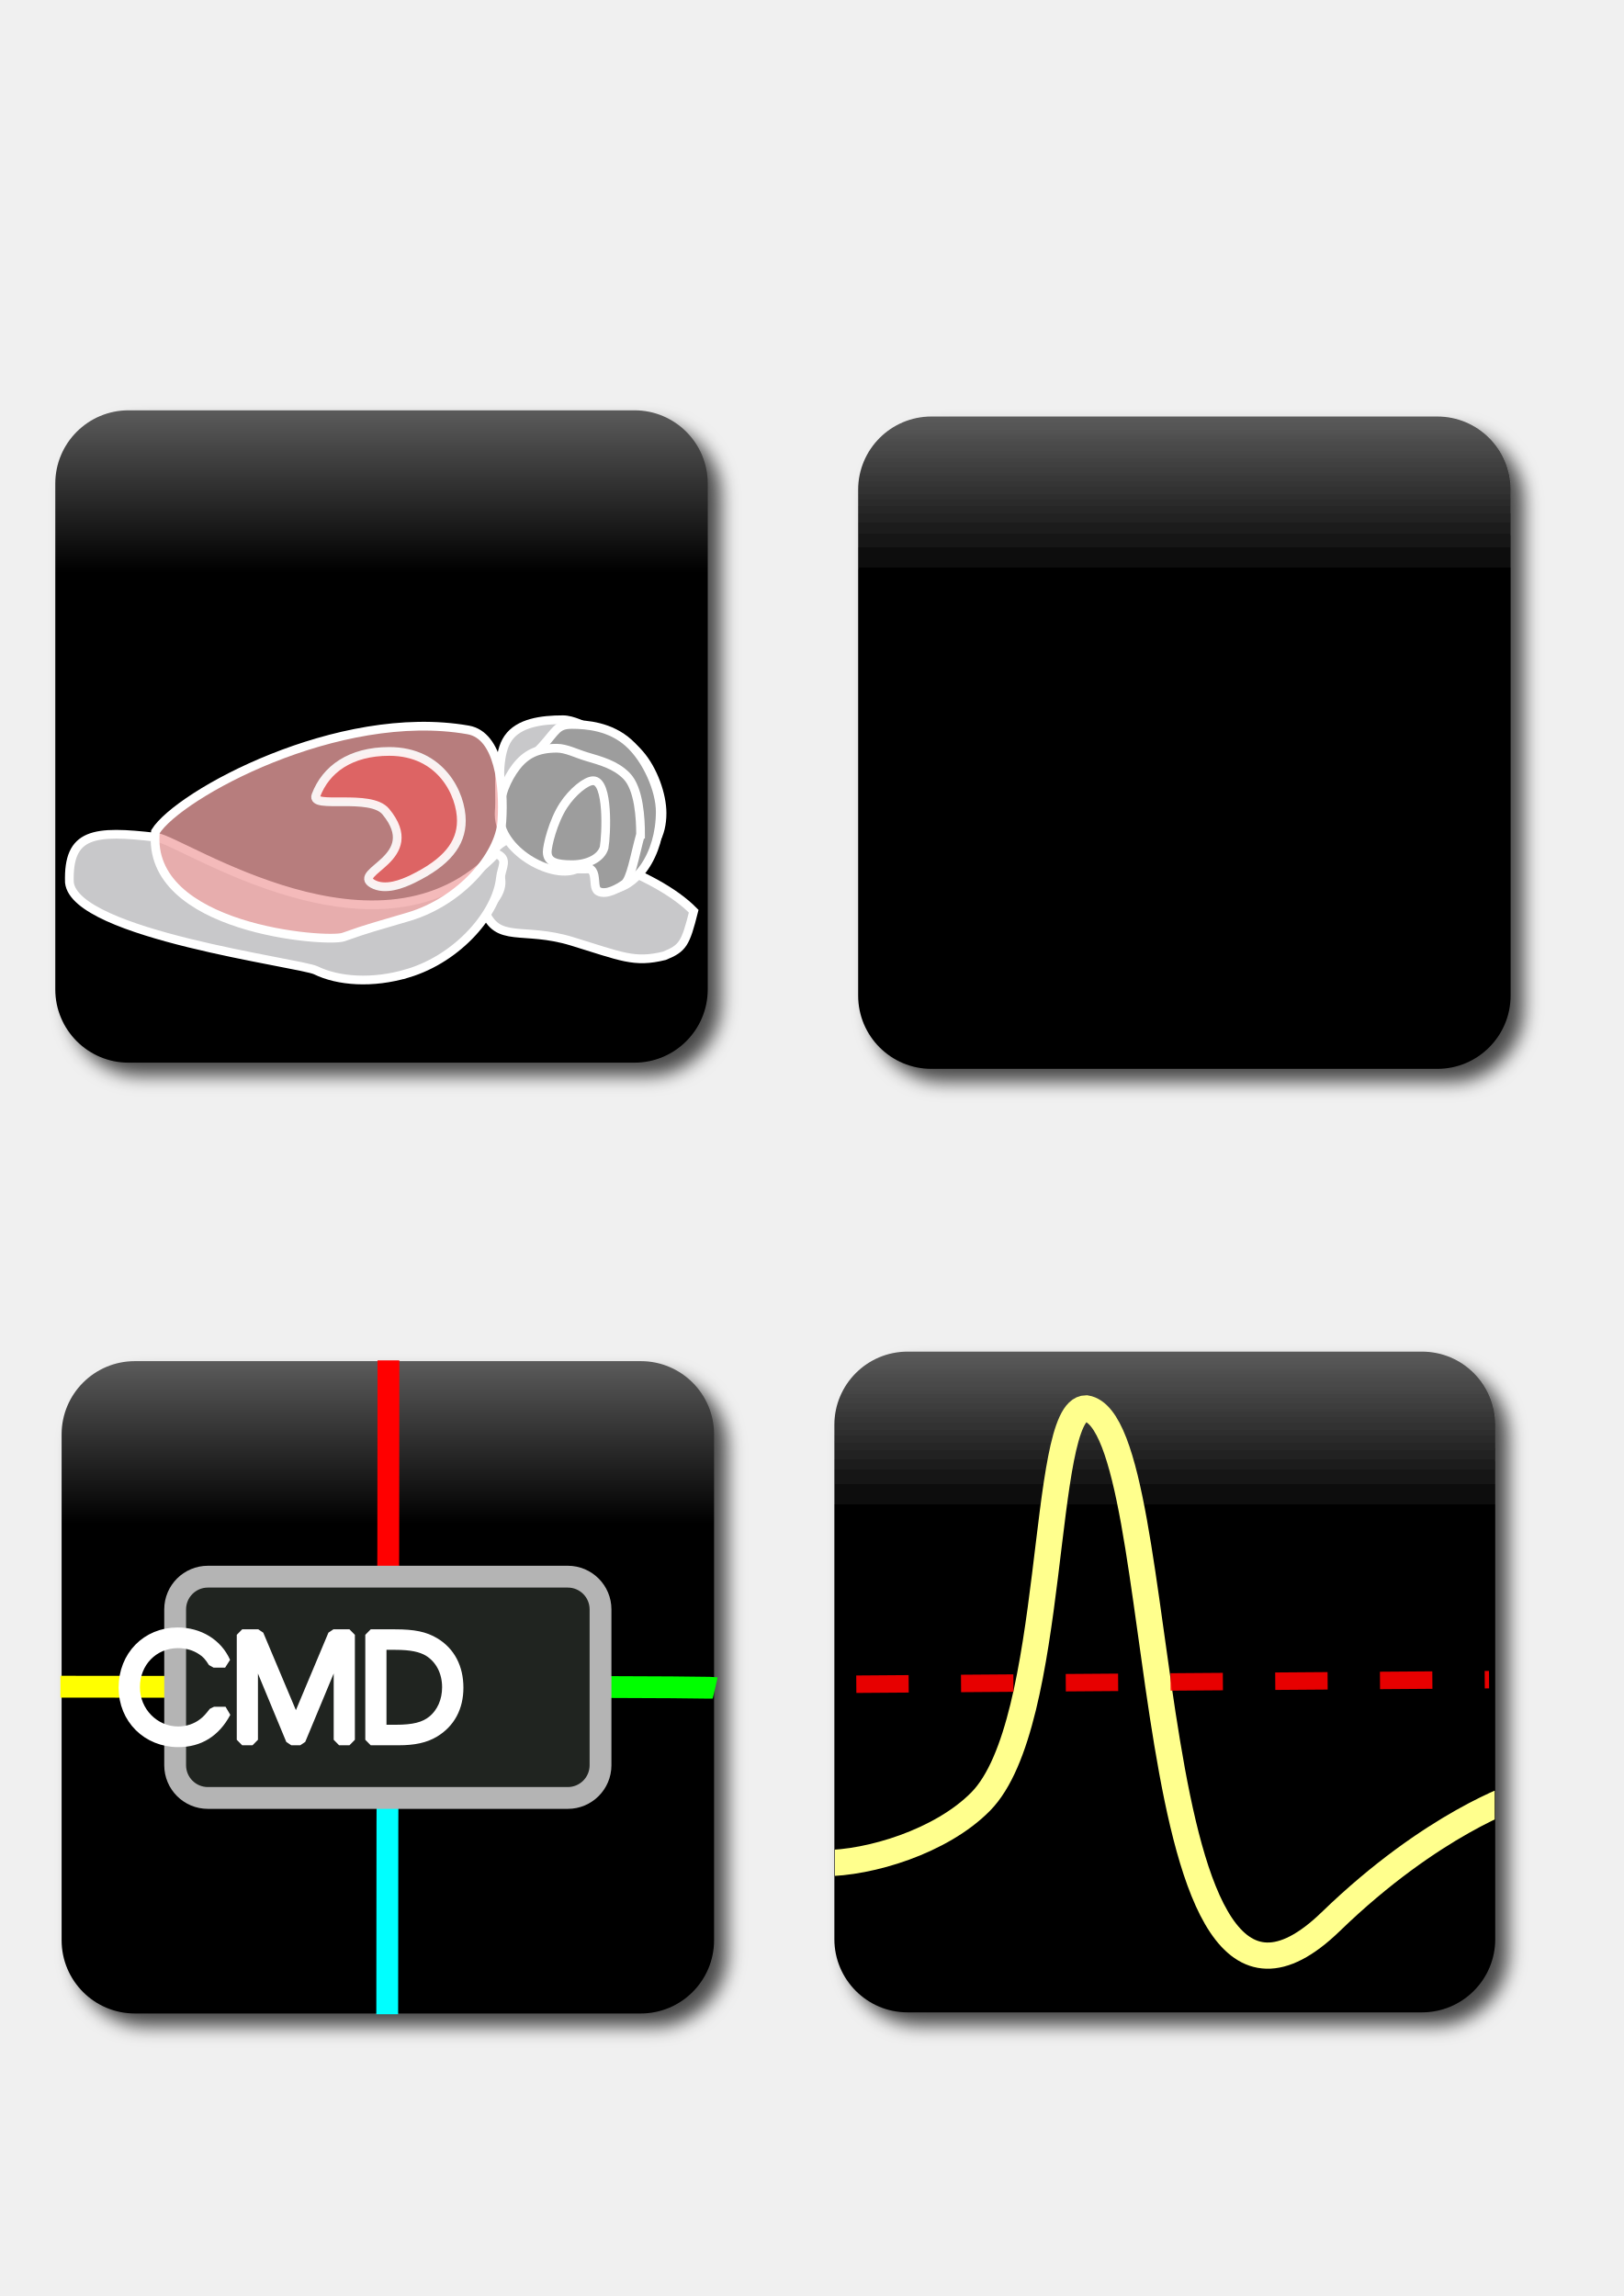
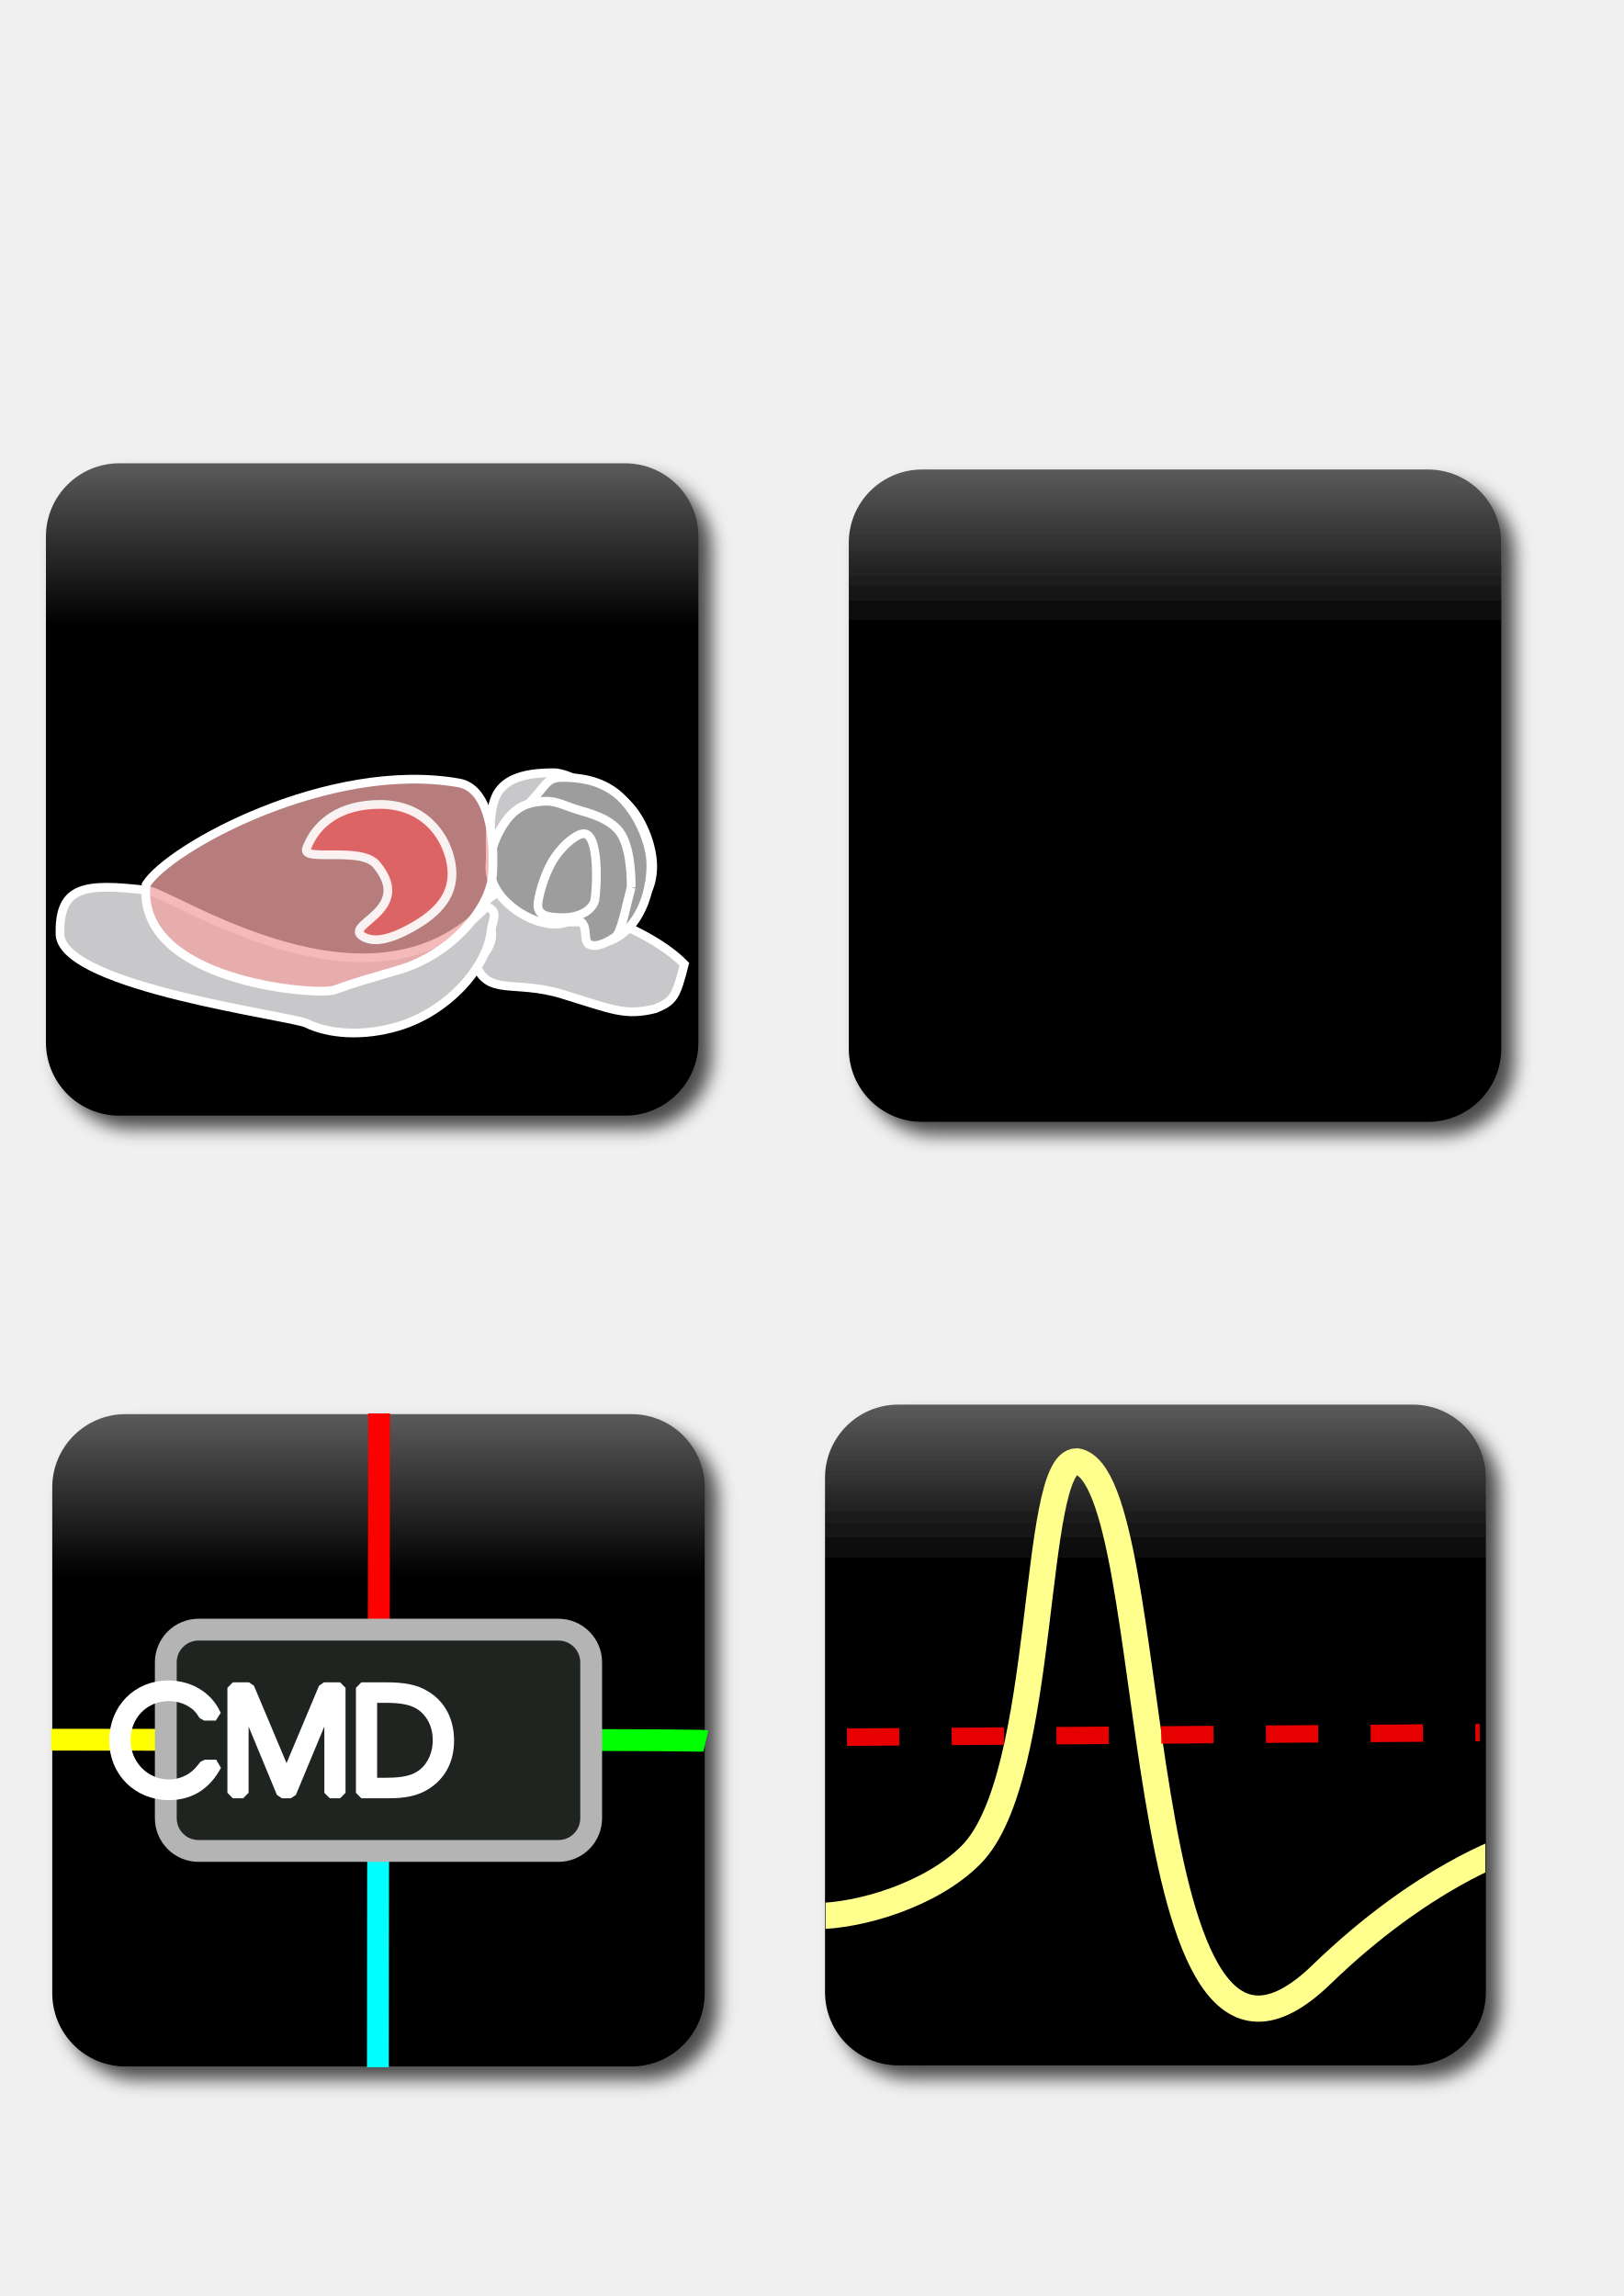
<svg xmlns="http://www.w3.org/2000/svg" xmlns:xlink="http://www.w3.org/1999/xlink" width="744.094" height="1052.362" id="svg9244" version="1.1">
  <defs id="defs9246">
    <linearGradient xlink:href="#linearGradient9963-7" id="linearGradient9969" x1="381.469" y1="351.322" x2="381.469" y2="230.845" gradientUnits="userSpaceOnUse" />
    <linearGradient xlink:href="#linearGradient9963-7" id="linearGradient9969-9" x1="381.469" y1="351.322" x2="381.469" y2="230.845" gradientUnits="userSpaceOnUse" />
    <linearGradient id="linearGradient9963-7">
      <stop style="stop-color:#000000;stop-opacity:1;" offset="0" id="stop9965-0" />
      <stop style="stop-color:#ffffff;stop-opacity:1;" offset="1" id="stop9967-3" />
    </linearGradient>
    <clipPath clipPathUnits="userSpaceOnUse" id="clipPath10061">
      <rect style="fill:#ffffff;fill-opacity:1;stroke:none;display:inline" id="rect10063" width="200" height="229.286" x="-4.787" y="525.729" ry="33.571" rx="33.571" />
    </clipPath>
    <linearGradient xlink:href="#linearGradient9963-7-5" id="linearGradient10065" gradientUnits="userSpaceOnUse" gradientTransform="translate(0.6743629,20.80288)" x1="381.469" y1="351.322" x2="381.469" y2="230.845" />
    <linearGradient xlink:href="#linearGradient9963-7-5" id="linearGradient10065-5" gradientUnits="userSpaceOnUse" gradientTransform="translate(17.81722,415.0886)" x1="381.469" y1="351.322" x2="381.469" y2="230.845" />
    <linearGradient id="linearGradient9963-7-5">
      <stop style="stop-color:#000000;stop-opacity:1;" offset="0" id="stop9965-0-8" />
      <stop style="stop-color:#dcdcdc;stop-opacity:1;" offset="1" id="stop9967-3-0" />
    </linearGradient>
    <mask maskUnits="userSpaceOnUse" id="mask4046">
      <rect rx="33.571" ry="33.571" y="509.505" x="147.857" height="200" width="200" id="rect4048" style="fill:#ffffff;fill-opacity:1;stroke:none;display:inline" />
    </mask>
    <linearGradient y2="230.845" x2="381.469" y1="351.322" x1="381.469" gradientTransform="translate(234.0914,201.9058)" gradientUnits="userSpaceOnUse" id="linearGradient10084-6" xlink:href="#linearGradient9963-7-5-4" />
    <linearGradient id="linearGradient9963-7-5-4">
      <stop style="stop-color:#000000;stop-opacity:1;" offset="0" id="stop9965-0-8-6" />
      <stop style="stop-color:#dcdcdc;stop-opacity:1;" offset="1" id="stop9967-3-0-3" />
    </linearGradient>
    <linearGradient y2="230.845" x2="381.469" y1="351.322" x1="381.469" gradientTransform="translate(-254.28,421.096)" gradientUnits="userSpaceOnUse" id="linearGradient4335" xlink:href="#linearGradient9963-7-5-4" />
    <linearGradient xlink:href="#linearGradient9963-7-5-3" id="linearGradient10065-6" gradientUnits="userSpaceOnUse" gradientTransform="translate(17.81722,415.0886)" x1="381.469" y1="351.322" x2="381.469" y2="230.845" />
    <linearGradient id="linearGradient9963-7-5-3">
      <stop style="stop-color:#000000;stop-opacity:1;" offset="0" id="stop9965-0-8-0" />
      <stop style="stop-color:#dcdcdc;stop-opacity:1;" offset="1" id="stop9967-3-0-5" />
    </linearGradient>
    <linearGradient y2="230.845" x2="381.469" y1="351.322" x1="381.469" gradientTransform="matrix(1.494975,0,0,1.494975,662.7644,-247.9946)" gradientUnits="userSpaceOnUse" id="linearGradient4424" xlink:href="#linearGradient9963-7-5-3" />
    <linearGradient y2="230.845" x2="381.469" y1="351.322" x1="381.469" gradientTransform="matrix(1.494975,0,0,1.494975,662.7644,-247.9946)" gradientUnits="userSpaceOnUse" id="linearGradient4424-7" xlink:href="#linearGradient9963-7-5-3-8" />
    <linearGradient id="linearGradient9963-7-5-3-8">
      <stop style="stop-color:#000000;stop-opacity:1;" offset="0" id="stop9965-0-8-0-4" />
      <stop style="stop-color:#dcdcdc;stop-opacity:1;" offset="1" id="stop9967-3-0-5-2" />
    </linearGradient>
    <linearGradient y2="230.845" x2="381.469" y1="351.322" x1="381.469" gradientTransform="matrix(1.494975,0,0,1.494975,662.7644,-247.9946)" gradientUnits="userSpaceOnUse" id="linearGradient4424-6" xlink:href="#linearGradient9963-7-5-3-0" />
    <linearGradient id="linearGradient9963-7-5-3-0">
      <stop style="stop-color:#000000;stop-opacity:1;" offset="0" id="stop9965-0-8-0-6" />
      <stop style="stop-color:#dcdcdc;stop-opacity:1;" offset="1" id="stop9967-3-0-5-3" />
    </linearGradient>
    <mask maskUnits="userSpaceOnUse" id="mask4511">
      <rect style="fill:#ffffff;fill-opacity:1;stroke:none;display:inline" id="rect4513" width="298.995" height="298.995" x="1089.96" y="202.829" ry="33.571" rx="33.571" />
    </mask>
    <mask maskUnits="userSpaceOnUse" id="mask4515">
      <rect style="fill:#ffffff;fill-opacity:1;stroke:none;display:inline" id="rect4517" width="298.995" height="298.995" x="1089.96" y="202.829" ry="33.571" rx="33.571" />
    </mask>
    <mask maskUnits="userSpaceOnUse" id="mask4519">
      <rect style="fill:#ffffff;fill-opacity:1;stroke:none;display:inline" id="rect4521" width="298.995" height="298.995" x="1089.96" y="202.829" ry="33.571" rx="33.571" />
    </mask>
    <filter id="filter4761" width="1.5" height="1.5" x="-.25" y="-.25">
      <feGaussianBlur id="feGaussianBlur4763" in="SourceAlpha" stdDeviation="4" result="blur" />
      <feColorMatrix id="feColorMatrix4765" result="bluralpha" type="matrix" values="1 0 0 0 0 0 1 0 0 0 0 0 1 0 0 0 0 0 0.7 0 " />
      <feOffset id="feOffset4767" in="bluralpha" dx="6" dy="6" result="offsetBlur" />
      <feMerge id="feMerge4769">
        <feMergeNode id="feMergeNode4771" in="offsetBlur" />
        <feMergeNode id="feMergeNode4773" in="SourceGraphic" />
      </feMerge>
    </filter>
    <linearGradient xlink:href="#linearGradient9963-7-5-3" id="linearGradient4781" gradientUnits="userSpaceOnUse" gradientTransform="matrix(1.494975,0,0,1.494975,662.7644,-247.9946)" x1="381.469" y1="351.322" x2="381.469" y2="230.845" />
    <linearGradient xlink:href="#linearGradient9963-7-5" id="linearGradient4788" gradientUnits="userSpaceOnUse" gradientTransform="translate(0.6743629,20.80288)" x1="381.469" y1="351.322" x2="381.469" y2="230.845" />
    <filter id="filter4809" width="1.5" height="1.5" x="-.25" y="-.25">
      <feGaussianBlur id="feGaussianBlur4811" in="SourceAlpha" stdDeviation="4" result="blur" />
      <feColorMatrix id="feColorMatrix4813" result="bluralpha" type="matrix" values="1 0 0 0 0 0 1 0 0 0 0 0 1 0 0 0 0 0 0.7 0 " />
      <feOffset id="feOffset4815" in="bluralpha" dx="6" dy="6" result="offsetBlur" />
      <feMerge id="feMerge4817">
        <feMergeNode id="feMergeNode4819" in="offsetBlur" />
        <feMergeNode id="feMergeNode4821" in="SourceGraphic" />
      </feMerge>
    </filter>
-     <linearGradient xlink:href="#linearGradient9963-7-5" id="linearGradient3198" gradientUnits="userSpaceOnUse" gradientTransform="matrix(1.514286,0,0,1.514286,-50.34616,162.8581)" x1="381.469" y1="351.322" x2="381.469" y2="230.845" />
+     <linearGradient xlink:href="#linearGradient9963-7-5" id="linearGradient3198" gradientUnits="userSpaceOnUse" gradientTransform="matrix(1.514286,0,0,1.514286,-54.63187,187.1438)" x1="381.469" y1="351.322" x2="381.469" y2="230.845" />
    <linearGradient id="linearGradient9963-7-5-3-4">
      <stop style="stop-color:#000000;stop-opacity:1;" offset="0" id="stop9965-0-8-0-0" />
      <stop style="stop-color:#dcdcdc;stop-opacity:1;" offset="1" id="stop9967-3-0-5-5" />
    </linearGradient>
    <filter color-interpolation-filters="sRGB" id="filter4761-9" width="1.5" height="1.5" x="-0.25" y="-0.25">
      <feGaussianBlur id="feGaussianBlur4763-4" in="SourceAlpha" stdDeviation="4" result="blur" />
      <feColorMatrix id="feColorMatrix4765-6" result="bluralpha" type="matrix" values="1 0 0 0 0 0 1 0 0 0 0 0 1 0 0 0 0 0 0.7 0 " />
      <feOffset id="feOffset4767-9" in="bluralpha" dx="6" dy="6" result="offsetBlur" />
      <feMerge id="feMerge4769-2">
        <feMergeNode id="feMergeNode4771-2" in="offsetBlur" />
        <feMergeNode id="feMergeNode4773-4" in="SourceGraphic" />
      </feMerge>
    </filter>
    <mask maskUnits="userSpaceOnUse" id="mask4519-7">
      <rect style="fill:#ffffff;fill-opacity:1;stroke:none;display:inline" id="rect4521-7" width="298.995" height="298.995" x="1089.96" y="202.829" ry="33.571" rx="33.571" />
    </mask>
    <mask maskUnits="userSpaceOnUse" id="mask4515-5">
      <rect style="fill:#ffffff;fill-opacity:1;stroke:none;display:inline" id="rect4517-4" width="298.995" height="298.995" x="1089.96" y="202.829" ry="33.571" rx="33.571" />
    </mask>
    <mask maskUnits="userSpaceOnUse" id="mask4511-8">
      <rect style="fill:#ffffff;fill-opacity:1;stroke:none;display:inline" id="rect4513-1" width="298.995" height="298.995" x="1089.96" y="202.829" ry="33.571" rx="33.571" />
    </mask>
-     <linearGradient xlink:href="#linearGradient9963-7-5-3-4" id="linearGradient4247" gradientUnits="userSpaceOnUse" gradientTransform="matrix(1.494975,0,0,1.494975,-398.9582,173.0513)" x1="381.469" y1="351.322" x2="381.469" y2="230.845" />
+     <linearGradient xlink:href="#linearGradient9963-7-5-3-4" id="linearGradient4247" gradientUnits="userSpaceOnUse" gradientTransform="matrix(1.494975,0,0,1.494975,-403.2439,197.337)" x1="381.469" y1="351.322" x2="381.469" y2="230.845" />
    <linearGradient y2="520.934" y1="520.934" gradientTransform="matrix(0.9896877,0,0,1.455862,1.856216,-416.1515)" xlink:href="#linearGradient3134" x2="231.071" x1="128.929" gradientUnits="userSpaceOnUse" id="linearGradient6072" />
    <linearGradient id="linearGradient3134">
      <stop id="stop3136" style="stop-color:#e0e0e0;stop-opacity:1;" offset="0" />
      <stop id="stop3142" style="stop-color:#f6f6f6;stop-opacity:1;" offset="0.5" />
      <stop id="stop3138" style="stop-color:#e0e0e0;stop-opacity:1;" offset="1" />
    </linearGradient>
    <linearGradient id="linearGradient6058">
      <stop id="stop6060" style="stop-color:#e0e0e0;stop-opacity:1;" offset="0" />
      <stop id="stop6062" style="stop-color:#f6f6f6;stop-opacity:1;" offset="0.5" />
      <stop id="stop6064" style="stop-color:#e0e0e0;stop-opacity:1;" offset="1" />
    </linearGradient>
    <linearGradient xlink:href="#linearGradient3134" id="linearGradient5668" gradientUnits="userSpaceOnUse" gradientTransform="matrix(0.9896877,0,0,1.455862,1.856216,-416.1515)" x1="128.929" y1="520.934" x2="231.071" y2="520.934" />
    <linearGradient xlink:href="#linearGradient9963-7-5-3-4-3" id="linearGradient4247-5" gradientUnits="userSpaceOnUse" gradientTransform="matrix(1.494975,0,0,1.494975,488.1846,-279.8058)" x1="381.469" y1="351.322" x2="381.469" y2="230.845" />
    <linearGradient id="linearGradient9963-7-5-3-4-3">
      <stop style="stop-color:#000000;stop-opacity:1;" offset="0" id="stop9965-0-8-0-0-8" />
      <stop style="stop-color:#dcdcdc;stop-opacity:1;" offset="1" id="stop9967-3-0-5-5-7" />
    </linearGradient>
    <filter color-interpolation-filters="sRGB" id="filter4761-9-5" width="1.5" height="1.5" x="-0.25" y="-0.25">
      <feGaussianBlur id="feGaussianBlur4763-4-3" in="SourceAlpha" stdDeviation="4" result="blur" />
      <feColorMatrix id="feColorMatrix4765-6-2" result="bluralpha" type="matrix" values="1 0 0 0 0 0 1 0 0 0 0 0 1 0 0 0 0 0 0.7 0 " />
      <feOffset id="feOffset4767-9-7" in="bluralpha" dx="6" dy="6" result="offsetBlur" />
      <feMerge id="feMerge4769-2-4">
        <feMergeNode id="feMergeNode4771-2-3" in="offsetBlur" />
        <feMergeNode id="feMergeNode4773-4-8" in="SourceGraphic" />
      </feMerge>
    </filter>
    <linearGradient y2="230.845" x2="381.469" y1="351.322" x1="381.469" gradientTransform="matrix(1.494975,0,0,1.494975,-406.1443,-232.7564)" gradientUnits="userSpaceOnUse" id="linearGradient5778" xlink:href="#linearGradient9963-7-5-3-4-3" />
    <linearGradient id="linearGradient3134-4">
      <stop id="stop3136-2" style="stop-color:#e0e0e0;stop-opacity:1;" offset="0" />
      <stop id="stop3142-3" style="stop-color:#f6f6f6;stop-opacity:1;" offset="0.5" />
      <stop id="stop3138-3" style="stop-color:#e0e0e0;stop-opacity:1;" offset="1" />
    </linearGradient>
    <linearGradient id="linearGradient6058-9">
      <stop id="stop6060-0" style="stop-color:#e0e0e0;stop-opacity:1;" offset="0" />
      <stop id="stop6062-5" style="stop-color:#f6f6f6;stop-opacity:1;" offset="0.5" />
      <stop id="stop6064-7" style="stop-color:#e0e0e0;stop-opacity:1;" offset="1" />
    </linearGradient>
    <mask maskUnits="userSpaceOnUse" id="mask6305">
      <rect style="fill:#ffffff;fill-opacity:1;stroke:none" id="rect6307" width="238.537" height="238.537" x="-338.444" y="1665.02" rx="0" transform="matrix(0.7725654,-0.6349352,0.7725654,0.6349352,0,0)" />
    </mask>
    <linearGradient xlink:href="#linearGradient9963-7-5-3-4-3" id="linearGradient6364" gradientUnits="userSpaceOnUse" gradientTransform="matrix(1.494975,0,0,1.494975,-406.1443,-232.7564)" x1="381.469" y1="351.322" x2="381.469" y2="230.845" />
-     <linearGradient xlink:href="#linearGradient9963-7-5-3-4-3" id="linearGradient6382" gradientUnits="userSpaceOnUse" gradientTransform="matrix(1.494975,0,0,1.494975,-401.8586,-262.7564)" x1="381.469" y1="351.322" x2="381.469" y2="230.845" />
+     <linearGradient xlink:href="#linearGradient9963-7-5-3-4-3" id="linearGradient6382" gradientUnits="userSpaceOnUse" gradientTransform="matrix(1.494975,0,0,1.494975,-406.1443,-238.4707)" x1="381.469" y1="351.322" x2="381.469" y2="230.845" />
  </defs>
  <g id="layer1" style="display:inline">
-     <g id="g4775" transform="translate(-696.6935,-11.91878)">
+     <g id="g4775" transform="translate(-700.9792,12.36693)">
      <rect rx="33.571" ry="33.571" y="202.829" x="1089.96" height="298.995" width="298.995" id="rect4155-3-5-3" style="fill:url(#linearGradient4781);fill-opacity:1;stroke:none;display:inline;filter:url(#filter4761)" />
      <path transform="matrix(1,0,0,0.9388891,0,25.90952)" mask="url(#mask4519)" id="polyline27" d="m 1032.842,410.926 c 3.563,10.206 4.943,13.995 9.454,21.4 8.995,-13.8 5.486,-1.957 7.218,8.194 1.649,11.226 -0.529,23.034 4.29,33.896 3.725,-12.733 3.949,-10.044 6.402,-20.714 3.687,-12.73 5.205,-11.343 7.335,-14.045 5.017,-14.93 3.438,23.527 6.043,5.163 1.365,-10.292 2.367,-25.412 2.727,-6.378 -0.73,8.753 4.04,8.98 5.62,10.692 2.457,-13.624 3.047,12.27 4.445,-8.401 1.768,-19.624 2.294,0.76 5.367,-11.81 1.103,-14.242 3.496,-8.365 4.645,-17.899 -0.139,-12.375 3.368,-17.331 4.834,-2.61 0.617,15.209 3.695,-16.689 4.102,5.535 0.437,9.244 4.471,-17.191 6.309,-17.806 -0.182,12.794 7.784,3.699 8.191,-1.883 -0.015,-11.187 6.391,4.355 10.584,-5.143 2.452,-7.787 5.877,3.865 6.26,-10.64 2.299,11.163 4.6,8.489 9.758,18.847 2.019,-5.268 6.052,-0.532 10.357,0.988 2.997,-18.487 4.202,11.419 7.505,5.555 0.487,-5.909 11.781,2.262 12.66,8.691 1.385,12.86 -0.528,14.74 8.786,16.448 0.08,-9.846 8.066,-5.658 11.929,2.637 3.025,-10.024 5.506,-19.948 6.906,-30.162 3.32,5.91 4.229,24.691 7.165,23.231 2.513,-16.421 1.068,-1.221 6.647,3.695 0.891,9.851 2.693,26.866 4.361,7.543 2.948,-16.738 7.143,-8.328 7.01,3.899 -0.167,18.936 7.698,-1.358 6.589,-9.187 0.111,-13.989 3.744,-7.972 7.357,-4.812 1.283,-5.224 3.463,-30.821 4.279,-15.892 3.017,26.692 0.973,53.508 6.079,80.137 1.695,-26.488 3.997,-52.984 8.058,-79.411 5.269,10.782 3.605,21.86 4.602,32.888 9.357,-14.633 3.399,-32.869 10.283,-49.243 0.663,-11.49 7.584,-21.378 9.282,-33.234 5.39,9.65 7.135,12.08 7.779,23.303 1.3,-3.401 5.307,0.306 6.611,3.692 1.331,-19.011 1.745,5.346 10.087,-3.421 0.226,-9.471 8.679,-14.68 10.049,-23.061 4.812,-3.747 1.971,14.316 6.906,19.085 4.009,6.596 7.775,18.255 7.86,26.952 2.412,17.917 1.721,-15.136 4.8,-9.569 4.253,8.056 6.293,25.231 6.6,7.13 0.87,-4.536 4.722,-23.65 6.06,-15.992 5.305,-9.878 2.119,-21.335 8.055,-31.355 8.039,1.598 3.825,18.668 12.011,14.761 2.444,1.629 1.56,-15.017 6.402,-1.979 2.639,-9.876 5.25,18.592 6.373,16.927 5.174,10.838 5.601,-12.612 7.439,-17.099 11.319,11.837 6.266,26.281 10.356,39.194 5.147,6.857 7.086,-3.181 11.937,-8.97 3.794,-18.015 3.936,4.337 7.629,-1.936 8.486,-10.162 5.231,-0.279 8.454,4.832" style="fill:none;stroke:#00ffff;stroke-width:5.16;stroke-miterlimit:4;stroke-opacity:1;stroke-dasharray:none" />
      <path transform="matrix(1,0,0,0.8077308,0,65.46195)" mask="url(#mask4515)" id="polyline32" d="m 1032.621,318.227 c 4.817,5.543 7.174,20.203 12.026,14.801 2.698,12.853 3.246,25.815 7.391,38.594 3.78,-10.318 5.541,-21.257 10.447,-31.186 1.105,7.333 7.601,24.387 8.129,9.884 4.16,-0.812 5.554,15.792 5.728,22.077 3.717,15.079 2.837,-5.414 6.392,-11.06 1.319,-12.773 3.615,-15.307 6.795,-7.551 5.683,-12.301 1.705,-26.08 6.626,-38.059 -0.53,19.467 5.274,2.517 9.288,9.203 2.98,-5.848 2.816,-29.233 4.643,-12.782 7.733,6.606 5.178,-6.516 11.103,-4.185 7.139,11.517 5.425,-8.811 10.146,-5.756 3.78,1.119 3.693,14.258 9.523,11.234 4.152,5.716 8.946,-12.507 11.439,2.736 3.05,15.269 6.115,-20.529 7.713,1.423 5.639,-3.733 6.465,-4.111 11.438,-4.195 7.084,2.602 1.14,21.518 9.459,16.296 7.182,14.949 6.473,-18.818 8.969,1.537 4.82,10.469 7.157,13.183 9.857,2.436 1.589,-9.003 1.641,-25.776 6.618,-10.412 2.485,7.291 7.092,-2.957 8.041,11.334 5.914,2.907 2.301,16.79 5.89,24.111 -0.15,-3.798 5.163,-26.185 6.926,-11.162 0.724,5.112 1.94,29.634 3.623,13.339 1.054,-5.032 4.2,-25.709 6.367,-19.878 1.618,10.133 2.018,20.295 2.921,30.443 2.997,-11.964 2.771,-24.123 5.805,-36.127 1.834,24.479 3.793,48.957 4.645,73.446 5.142,-33.53 2.78,-67.233 10.45,-100.71 2.466,9.683 4.201,18.687 5.805,28.969 3.026,-11.013 4.785,-21.942 6.966,-33.06 0.763,18.838 4.298,-11.307 8.126,-0.681 3.552,-9.001 -1.254,-21.831 9.288,-28.119 1.186,15.771 4.337,2.679 6.967,17.213 6.067,12.64 9.024,3.512 10.374,-5.621 1.709,-5.937 16.047,-12.516 13.757,-11.348 2.209,8.978 2.408,18.043 4.894,27.022 6.525,-3.75 9.02,22.021 11.29,8.517 2.502,2.417 6.336,9.367 6.672,18.297 0.57,4.533 2.45,-10.325 5.256,-14.544 4.179,-3.372 5.028,-14.686 5.805,-23.516 1.296,-4.7 3.413,-28.977 8.049,-14.433 3.371,12.882 3.832,3.764 5.191,19.095 1.613,9.62 4.3,-9.286 5.338,-15.739 0.683,-21.015 3.172,14.022 4.643,-7.329 0.273,11.121 3.713,16.197 4.003,27.789 0.694,14.693 7.418,-0.445 8.188,-8.031 -0.879,-9.926 6.275,-12.933 7.021,-6.796 1.051,4.785 2.918,24.796 7.393,18.187 1.357,10.104 5.955,10.989 9.788,5.255 1.014,-17.232 6.048,8.696 7.45,-1.984 3.114,-5.09 8.287,-14.976 8.403,1.366" style="fill:none;stroke:#ffff00;stroke-width:5.563;stroke-miterlimit:4;stroke-opacity:1;stroke-dasharray:none" />
      <path mask="url(#mask4511)" id="polyline37" d="m 1032.03,243.558 c 3.684,7.745 7.517,13.93 11.632,20.109 3.438,2.41 8.701,2.407 8.471,15.96 3.003,5.746 3.74,28.395 6.233,12.616 5.442,-4.226 6.018,-20.585 9.719,-13.41 6.23,-0.748 10.876,3.47 12.793,13.122 2.202,17.46 4.624,-3.945 6.887,-10.856 2.944,-6.326 8.333,-9.98 8.008,-20.915 1.254,-4.28 0.623,-25.125 8.852,-16.178 5.638,5.007 7.499,-11.011 9.979,-4.195 1.308,12.048 6.601,9.301 8.988,3.316 8.854,4.066 6.219,11.535 11.948,-2.466 4.058,-8.63 8.215,10.953 12.793,3.919 1.854,3.898 5.899,-15.82 8.14,2.217 4.274,10.865 7.402,-7.716 9.863,3.988 3.718,-11.397 4.311,1.815 9.333,1.906 3.973,9.696 7.829,6.272 12.206,16.258 3.695,3.122 4.312,-24.886 6.779,-5.282 1.744,-4.676 9.442,-12.891 10.668,-18.403 1.196,-17.42 7.066,1.885 6.976,9.541 1.763,5.217 7.104,-9.14 6.979,7.498 6.279,-6.204 4.169,26.413 8.143,8.01 0.025,-15.533 6.214,-11.312 6.838,1.873 2.777,-1.016 6.246,-25.66 9.369,-11.251 2.059,15.59 3.503,-22.939 8.216,-5.278 4.068,9.858 7.938,1.997 8.733,-9.09 0.437,-4.94 5.191,-29.008 5.975,-14.127 1.025,9.323 5.119,19.234 6.226,4.472 2.689,18.082 4.275,-11.405 6.869,8.518 3.647,-4.731 8.246,-11.847 7.933,-20.622 4.88,-6.615 6.557,8.699 11.948,11.251 0.427,8.484 17.509,0.623 15.586,2.79 0.454,-10.506 9.991,-16.795 8.837,-26.987 7.333,-4.925 2.738,13.764 10.917,16.467 2.105,13.898 9.571,8.742 11.181,18.807 5.669,14.127 3.592,11.939 8.143,-1.193 6.153,-10.468 5.273,-22.985 9.304,-32.548 5.754,-7.71 9.264,32.61 13.49,26.056 11.07,5.463 14.8,14.504 22.626,14.421 1.952,8.854 -1.586,-17.421 -2.389,-30.424 0.758,-9.875 3.387,-3.612 9.645,-1.42 3.065,7.524 2.977,17.08 12.453,16.928 5.346,-5.986 6.918,6.061 12.369,0.592" style="fill:none;stroke:#ff0000;stroke-width:5;stroke-miterlimit:4;stroke-opacity:1;stroke-dasharray:none" />
    </g>
-     <rect style="fill:url(#linearGradient3198);fill-opacity:1;stroke:none;display:inline;filter:url(#filter4809)" id="rect4155-3-5" width="302.857" height="302.857" x="382.367" y="619.505" ry="33.571" rx="33.571" />
-     <path style="fill:none;stroke:#ffff8d;stroke-width:7.931;stroke-linecap:butt;stroke-linejoin:miter;stroke-miterlimit:4;stroke-opacity:1;stroke-dasharray:none;display:inline" d="m -8.198,680.323 c 13.952,0 35.622,-6.54 47.575,-18.629 23.372,-23.64 18.021,-119.044 31.972,-119.044 27.137,4.436 13.681,213.846 74.179,155.349 30.912,-29.889 56.666,-38.153 56.666,-38.153" id="path9141-4-1-0" clip-path="url(#clipPath10061)" transform="matrix(1.511855,0,0,1.514286,389.8481,-176.2183)" />
-     <path style="fill:none;stroke:#ff0000;stroke-width:8;stroke-linecap:butt;stroke-linejoin:miter;stroke-miterlimit:0;stroke-opacity:0.904;stroke-dasharray:24, 24;stroke-dashoffset:40.8" d="m 385.214,772 297.163,-2.133" id="path10067" />
-     <rect style="fill:url(#linearGradient4247);fill-opacity:1;stroke:none;display:inline;filter:url(#filter4761-9)" id="rect4155-3-5-3-8" width="298.995" height="298.995" x="28.237" y="623.875" ry="33.571" rx="33.571" />
-     <path style="fill:none;stroke:#ff0000;stroke-width:10;stroke-linecap:butt;stroke-linejoin:miter;stroke-miterlimit:4;stroke-opacity:1;stroke-dasharray:none" d="m 178.016,623.535 c 0,149.702 -0.563,152.143 -0.563,152.143" id="path4029" />
-     <path style="fill:none;stroke:#00ffff;stroke-width:10;stroke-linecap:butt;stroke-linejoin:miter;stroke-miterlimit:4;stroke-opacity:1;stroke-dasharray:none;display:inline" d="m 177.453,923.21 c 0,-149.702 0.563,-152.143 0.563,-152.143" id="path4029-2-1" />
-     <path style="fill:none;stroke:#ffff00;stroke-width:10;stroke-linecap:butt;stroke-linejoin:miter;stroke-miterlimit:4;stroke-opacity:1;stroke-dasharray:none;display:inline" d="m 27.707,773.091 c 149.702,0 152.143,0.563 152.143,0.563" id="path4029-2" />
-     <path style="fill:none;stroke:#00ff00;stroke-width:10;stroke-linecap:butt;stroke-linejoin:miter;stroke-miterlimit:4;stroke-opacity:1;stroke-dasharray:none;display:inline" d="m 175.619,773.091 c 149.702,0 152.143,0.563 152.143,0.563" id="path4029-2-7" />
-     <rect style="fill:#202420;fill-opacity:1;stroke:#b4b4b4;stroke-width:10;stroke-linecap:square;stroke-linejoin:round;stroke-miterlimit:0;stroke-opacity:1;stroke-dasharray:none;stroke-dashoffset:25.5" id="rect3255" width="194.933" height="101.429" x="80.268" y="722.658" rx="15" ry="15" />
-     <text xml:space="preserve" style="font-size:64.589px;font-style:normal;font-variant:normal;font-weight:normal;font-stretch:normal;text-align:center;line-height:125%;letter-spacing:0px;word-spacing:0px;text-anchor:middle;fill:#ffffff;fill-opacity:1;stroke:#ffffff;stroke-width:5;stroke-miterlimit:0;stroke-opacity:1;stroke-dasharray:none;font-family:URW Gothic L;-inkscape-font-specification:URW Gothic L Book" x="179.114" y="791.299" id="text4025" transform="scale(0.9923207,1.007739)">
-       <tspan id="tspan4027" x="179.114" y="791.299" style="fill:#ffffff;fill-opacity:1;stroke:#ffffff;stroke-width:5;stroke-miterlimit:0;stroke-opacity:1;stroke-dasharray:none">CMD</tspan>
+     <rect style="fill:url(#linearGradient3198);fill-opacity:1;stroke:none;display:inline;filter:url(#filter4809)" id="rect4155-3-5" width="302.857" height="302.857" x="378.082" y="643.791" ry="33.571" rx="33.571" />
+     <path style="fill:none;stroke:#ffff8d;stroke-width:7.931;stroke-linecap:butt;stroke-linejoin:miter;stroke-miterlimit:4;stroke-opacity:1;stroke-dasharray:none;display:inline" d="m -8.198,680.323 c 13.952,0 35.622,-6.54 47.575,-18.629 23.372,-23.64 18.021,-119.044 31.972,-119.044 27.137,4.436 13.681,213.846 74.179,155.349 30.912,-29.889 56.666,-38.153 56.666,-38.153" id="path9141-4-1-0" clip-path="url(#clipPath10061)" transform="matrix(1.511855,0,0,1.514286,385.5624,-151.9326)" />
+     <path style="fill:none;stroke:#ff0000;stroke-width:8;stroke-linecap:butt;stroke-linejoin:miter;stroke-miterlimit:0;stroke-opacity:0.904;stroke-dasharray:24, 24;stroke-dashoffset:40.8" d="m 380.929,796.286 297.163,-2.133" id="path10067" />
+     <rect style="fill:url(#linearGradient4247);fill-opacity:1;stroke:none;display:inline;filter:url(#filter4761-9)" id="rect4155-3-5-3-8" width="298.995" height="298.995" x="23.951" y="648.161" ry="33.571" rx="33.571" />
+     <path style="fill:none;stroke:#ff0000;stroke-width:10;stroke-linecap:butt;stroke-linejoin:miter;stroke-miterlimit:4;stroke-opacity:1;stroke-dasharray:none" d="m 173.73,647.821 c 0,149.702 -0.563,152.143 -0.563,152.143" id="path4029" />
+     <path style="fill:none;stroke:#00ffff;stroke-width:10;stroke-linecap:butt;stroke-linejoin:miter;stroke-miterlimit:4;stroke-opacity:1;stroke-dasharray:none;display:inline" d="m 173.167,947.495 c 0,-149.702 0.563,-152.143 0.563,-152.143" id="path4029-2-1" />
+     <path style="fill:none;stroke:#ffff00;stroke-width:10;stroke-linecap:butt;stroke-linejoin:miter;stroke-miterlimit:4;stroke-opacity:1;stroke-dasharray:none;display:inline" d="m 23.421,797.377 c 149.702,0 152.143,0.563 152.143,0.563" id="path4029-2" />
+     <path style="fill:none;stroke:#00ff00;stroke-width:10;stroke-linecap:butt;stroke-linejoin:miter;stroke-miterlimit:4;stroke-opacity:1;stroke-dasharray:none;display:inline" d="m 171.333,797.377 c 149.702,0 152.143,0.563 152.143,0.563" id="path4029-2-7" />
+     <rect style="fill:#202420;fill-opacity:1;stroke:#b4b4b4;stroke-width:10;stroke-linecap:square;stroke-linejoin:round;stroke-miterlimit:0;stroke-opacity:1;stroke-dasharray:none;stroke-dashoffset:25.5" id="rect3255" width="194.933" height="101.429" x="75.982" y="746.944" rx="15" ry="15" />
+     <text xml:space="preserve" style="font-size:64.589px;font-style:normal;font-variant:normal;font-weight:normal;font-stretch:normal;text-align:center;line-height:125%;letter-spacing:0px;word-spacing:0px;text-anchor:middle;fill:#ffffff;fill-opacity:1;stroke:#ffffff;stroke-width:5;stroke-miterlimit:0;stroke-opacity:1;stroke-dasharray:none;font-family:URW Gothic L;-inkscape-font-specification:URW Gothic L Book" x="174.796" y="815.398" id="text4025" transform="scale(0.9923207,1.007739)">
+       <tspan id="tspan4027" x="174.796" y="815.398" style="fill:#ffffff;fill-opacity:1;stroke:#ffffff;stroke-width:5;stroke-miterlimit:0;stroke-opacity:1;stroke-dasharray:none">CMD</tspan>
    </text>
    <path style="fill:#e22e2e;fill-opacity:0.547;stroke:#ffffff;stroke-width:3.767;stroke-miterlimit:4;stroke-opacity:1;stroke-dasharray:none;stroke-dashoffset:0" id="path4124-9" d="m 1242.488,528.093 a 1.01,5.051 0 1 1 -2.02,0 1.01,5.051 0 1 1 2.02,0 z" transform="translate(787.6129,904.2083)" />
-     <rect style="fill:url(#linearGradient6382);fill-opacity:1;stroke:none;display:inline;filter:url(#filter4761-9-5)" id="rect4155-3-5-3-8-3" width="298.995" height="298.995" x="25.337" y="188.067" ry="33.571" rx="33.571" />
-     <path id="path6230-0-7" d="m 276.721,388.396 c -1.952,4.722 -10.351,9.659 -20.356,9.659 -10.005,0 -15.894,-4.937 -15.894,-9.659 0,-2.586 3.548,-11.718 10.42,-19.202 5.678,-6.184 14.332,-11.155 18.859,-11.155 10.005,0 8.365,24.807 6.971,30.357 z" style="fill:#9d9d9d;fill-opacity:0.547;stroke:#ffffff;stroke-width:5;stroke-miterlimit:4;stroke-opacity:1;display:inline" />
-     <g id="g6309" style="stroke-width:4;stroke-miterlimit:4;stroke-dasharray:none" transform="translate(-676.0862,-1147.143)">
+     <rect style="fill:url(#linearGradient6382);fill-opacity:1;stroke:none;display:inline;filter:url(#filter4761-9-5)" id="rect4155-3-5-3-8-3" width="298.995" height="298.995" x="21.051" y="212.353" ry="33.571" rx="33.571" />
+     <path id="path6230-0-7" d="m 272.436,412.682 c -1.952,4.722 -10.351,9.659 -20.356,9.659 -10.005,0 -15.894,-4.937 -15.894,-9.659 0,-2.586 3.548,-11.718 10.42,-19.202 5.678,-6.184 14.332,-11.155 18.859,-11.155 10.005,0 8.365,24.807 6.971,30.357 z" style="fill:#9d9d9d;fill-opacity:0.547;stroke:#ffffff;stroke-width:5;stroke-miterlimit:4;stroke-opacity:1;display:inline" />
+     <g id="g6309" style="stroke-width:4;stroke-miterlimit:4;stroke-dasharray:none" transform="translate(-680.3719,-1122.857)">
      <path d="m 908.099,1532.227 c 24.399,0.69 67.899,14.213 85.884,32.565 -3.764,15.041 -5.019,16.973 -13.385,20.422 -13.942,3.45 -19.798,0.276 -42.385,-6.623 -22.586,-6.899 -34.298,1.242 -40.154,-14.351 19.798,-17.249 -7.111,-22.768 10.038,-32.013 z" id="rect6245-8-6" style="fill:#c8c8ca;fill-opacity:1;stroke:#ffffff;stroke-width:4;stroke-miterlimit:4;stroke-opacity:1;stroke-dasharray:none;display:inline" />
      <path style="fill:#c8c8ca;fill-opacity:1;stroke:#ffffff;stroke-width:4;stroke-miterlimit:4;stroke-opacity:1;stroke-dasharray:none;display:inline" d="m 979.484,1519.808 c 0,20.566 -17.317,25.666 -36.25,25.666 -18.933,0 -38.202,-10.62 -38.202,-31.185 0,-9.956 -0.708,-22.04 3.875,-28.726 4.883,-7.125 15.358,-8.531 25.125,-8.531 4.633,0 9.768,3.005 14.866,4.714 7.331,2.457 14.585,4.567 20.161,10.906 6.39,7.265 10.425,18.862 10.425,27.157 z" id="path6093-0-3" />
      <path style="fill:#9d9d9d;fill-opacity:1;stroke:#ffffff;stroke-width:4;stroke-miterlimit:4;stroke-opacity:1;stroke-dasharray:none;display:inline" d="m 978.658,1519.201 c 0,19.804 -11.118,35.877 -24.817,35.877 -3.432,0 -4.285,-11.945 -9.488,-14.028 -15.567,-6.232 -39.031,-9.766 -39.031,-24.609 0,-9.604 12.882,-20.311 19.097,-27.087 6.601,-7.196 6.751,-10.17 13.807,-10.17 6.874,0 17.588,0.95 26.002,8.524 8.353,7.519 14.431,21.627 14.431,31.493 z" id="path6235-9-9" />
      <path style="fill:#9d9d9d;fill-opacity:1;stroke:#ffffff;stroke-width:4;stroke-miterlimit:4;stroke-opacity:1;stroke-dasharray:none;display:inline" d="m 969.638,1529.515 c -2.843,10.526 -4.493,20.728 -7.368,22.794 -2.425,1.742 -8.398,5.386 -12.031,3.321 -3.706,-2.107 2.149,-14.082 -10.579,-9.965 -11.106,4.203 -34.824,-8.623 -34.824,-25.323 0,-8.085 3.538,-16.241 7.715,-21.67 4.452,-5.785 9.818,-8.583 18.721,-8.583 4.224,0 8.905,2.44 13.552,3.828 6.683,1.995 13.296,3.708 18.379,8.856 5.825,5.899 6.436,20.008 6.436,26.743 z" id="path6228-3-6" />
      <path style="fill:#9d9d9d;fill-opacity:0.547;stroke:#ffffff;stroke-width:4;stroke-miterlimit:4;stroke-opacity:1;stroke-dasharray:none;display:inline" d="m 952.933,1535.643 c -1.404,4.77 -7.446,7.825 -14.643,7.825 -7.197,0 -11.433,-1.123 -11.433,-5.893 0,-2.612 2.552,-13.768 7.495,-21.328 4.084,-6.246 10.31,-11.267 13.566,-11.267 7.197,0 6.018,25.057 5.015,30.663 z" id="path6233-5-6" />
      <path d="m 862.926,1593.261 c -16.266,4.871 -31.94,3.588 -42.106,-1.38 -7.097,-3.468 -110.417,-16.466 -112.932,-40.292 -0.724,-22.777 11.173,-24.049 39.957,-20.655 11.615,1.369 102.559,63.759 155.514,7.409 6.013,2.484 2.575,6.092 2.047,11.276 -1.597,15.666 -18.926,36.59 -42.48,43.643 z" id="path6089-6-2" style="fill:#c8c8ca;fill-opacity:1;stroke:#ffffff;stroke-width:4;stroke-miterlimit:4;stroke-opacity:1;stroke-dasharray:none;display:inline" />
      <path d="m 863.592,1567.255 c -16.266,4.871 -17.719,4.968 -30.115,9.383 -7.447,2.653 -90.619,-3.495 -86.163,-48.296 10.596,-17.031 83.923,-57.105 143.327,-46.64 14.099,2.484 16.518,25.687 15.432,41.91 -1.052,15.711 -18.926,36.59 -42.48,43.643 z" id="path6074-4-3" style="fill:#f0a4a4;fill-opacity:0.76;stroke:#ffffff;stroke-width:4;stroke-miterlimit:4;stroke-opacity:1;stroke-dasharray:none;display:inline" />
      <path d="m 887.516,1523.322 c 0,10.627 -6.856,19.081 -22.141,26.584 -4.932,2.421 -12.774,5.505 -18.481,2.33 -10.106,-5.621 23.731,-11.611 5.993,-33.091 -7.028,-8.511 -34.426,-1.037 -32.034,-7.392 4.527,-12.027 15.827,-20.198 33.616,-20.198 23.798,0 33.047,19.639 33.047,31.767 z" id="path4122" style="fill:#e85e5e;fill-opacity:0.779;stroke:#ffffff;stroke-width:4;stroke-miterlimit:4;stroke-opacity:0.904;stroke-dasharray:none" />
    </g>
-     <g id="g6299" mask="url(#mask6305)" transform="translate(-1035.033,-1068.943)" style="stroke:#00ffff;stroke-opacity:0.904">
-       <path transform="matrix(0.6516193,-1.792349,1.790309,0.6523618,-1742.669,2081.997)" d="m 791.962,1336.306 c -0.329,-37.656 29.93,-68.45 67.587,-68.779 37.656,-0.329 68.45,29.93 68.779,67.587 0.329,37.656 -29.93,68.45 -67.587,68.779 -18.121,0.159 -35.559,-6.903 -48.464,-19.624" id="path6142-5" style="fill:none;stroke:#00ffff;stroke-width:6.295;stroke-linecap:square;stroke-linejoin:round;stroke-miterlimit:0;stroke-opacity:0.904;stroke-dasharray:none;stroke-dashoffset:40.8;display:inline" />
-       <path transform="matrix(0.5212954,-1.433879,1.432247,0.5218894,-1152.304,1947.935)" d="m 791.962,1336.306 c -0.329,-37.656 29.93,-68.45 67.587,-68.779 37.656,-0.329 68.45,29.93 68.779,67.587 0.329,37.656 -29.93,68.45 -67.587,68.779 -18.121,0.159 -35.559,-6.903 -48.464,-19.624" id="path6142-3" style="fill:none;stroke:#00ffff;stroke-width:7.869;stroke-linecap:square;stroke-linejoin:round;stroke-miterlimit:0;stroke-opacity:0.904;stroke-dasharray:none;stroke-dashoffset:40.8;display:inline" />
-       <path transform="matrix(0.3909716,-1.07541,1.074186,0.3914171,-561.9402,1813.872)" d="m 791.962,1336.306 c -0.329,-37.656 29.93,-68.45 67.587,-68.779 37.656,-0.329 68.45,29.93 68.779,67.587 0.329,37.656 -29.93,68.45 -67.587,68.779 -18.121,0.159 -35.559,-6.903 -48.464,-19.624" id="path6142-31" style="fill:none;stroke:#00ffff;stroke-width:10.492;stroke-linecap:square;stroke-linejoin:round;stroke-miterlimit:0;stroke-opacity:0.904;stroke-dasharray:none;stroke-dashoffset:40.8;display:inline" />
-       <path transform="matrix(0.2606477,-0.7169397,0.7161237,0.2609447,28.42407,1679.809)" d="m 791.962,1336.306 c -0.329,-37.656 29.93,-68.45 67.587,-68.779 37.656,-0.329 68.45,29.93 68.779,67.587 0.329,37.656 -29.93,68.45 -67.587,68.779 -18.121,0.159 -35.559,-6.903 -48.464,-19.624" id="path6142-8" style="fill:none;stroke:#00ffff;stroke-width:15.737;stroke-linecap:square;stroke-linejoin:round;stroke-miterlimit:0;stroke-opacity:0.904;stroke-dasharray:none;stroke-dashoffset:40.8;display:inline" />
+     <g id="g6299" mask="url(#mask6305)" transform="matrix(1.031642,0,0,1.031645,-1079.007,-1090.754)" style="stroke:#00ffff;stroke-width:0.969;stroke-opacity:0.904">
+       <path transform="matrix(0.6516193,-1.792349,1.790309,0.6523618,-1742.669,2081.997)" d="m 791.962,1336.306 c -0.329,-37.656 29.93,-68.45 67.587,-68.779 37.656,-0.329 68.45,29.93 68.779,67.587 0.329,37.656 -29.93,68.45 -67.587,68.779 -18.121,0.159 -35.559,-6.903 -48.464,-19.624" id="path6142-5" style="fill:none;stroke:#00ffff;stroke-width:6.102;stroke-linecap:square;stroke-linejoin:round;stroke-miterlimit:0;stroke-opacity:0.904;stroke-dasharray:none;stroke-dashoffset:40.8;display:inline" />
+       <path transform="matrix(0.5212954,-1.433879,1.432247,0.5218894,-1152.304,1947.935)" d="m 791.962,1336.306 c -0.329,-37.656 29.93,-68.45 67.587,-68.779 37.656,-0.329 68.45,29.93 68.779,67.587 0.329,37.656 -29.93,68.45 -67.587,68.779 -18.121,0.159 -35.559,-6.903 -48.464,-19.624" id="path6142-3" style="fill:none;stroke:#00ffff;stroke-width:7.627;stroke-linecap:square;stroke-linejoin:round;stroke-miterlimit:0;stroke-opacity:0.904;stroke-dasharray:none;stroke-dashoffset:40.8;display:inline" />
+       <path transform="matrix(0.3909716,-1.07541,1.074186,0.3914171,-561.9402,1813.872)" d="m 791.962,1336.306 c -0.329,-37.656 29.93,-68.45 67.587,-68.779 37.656,-0.329 68.45,29.93 68.779,67.587 0.329,37.656 -29.93,68.45 -67.587,68.779 -18.121,0.159 -35.559,-6.903 -48.464,-19.624" id="path6142-31" style="fill:none;stroke:#00ffff;stroke-width:10.17;stroke-linecap:square;stroke-linejoin:round;stroke-miterlimit:0;stroke-opacity:0.904;stroke-dasharray:none;stroke-dashoffset:40.8;display:inline" />
+       <path transform="matrix(0.2606477,-0.7169397,0.7161237,0.2609447,28.42407,1679.809)" d="m 791.962,1336.306 c -0.329,-37.656 29.93,-68.45 67.587,-68.779 37.656,-0.329 68.45,29.93 68.779,67.587 0.329,37.656 -29.93,68.45 -67.587,68.779 -18.121,0.159 -35.559,-6.903 -48.464,-19.624" id="path6142-8" style="fill:none;stroke:#00ffff;stroke-width:15.255;stroke-linecap:square;stroke-linejoin:round;stroke-miterlimit:0;stroke-opacity:0.904;stroke-dasharray:none;stroke-dashoffset:40.8;display:inline" />
    </g>
  </g>
</svg>
